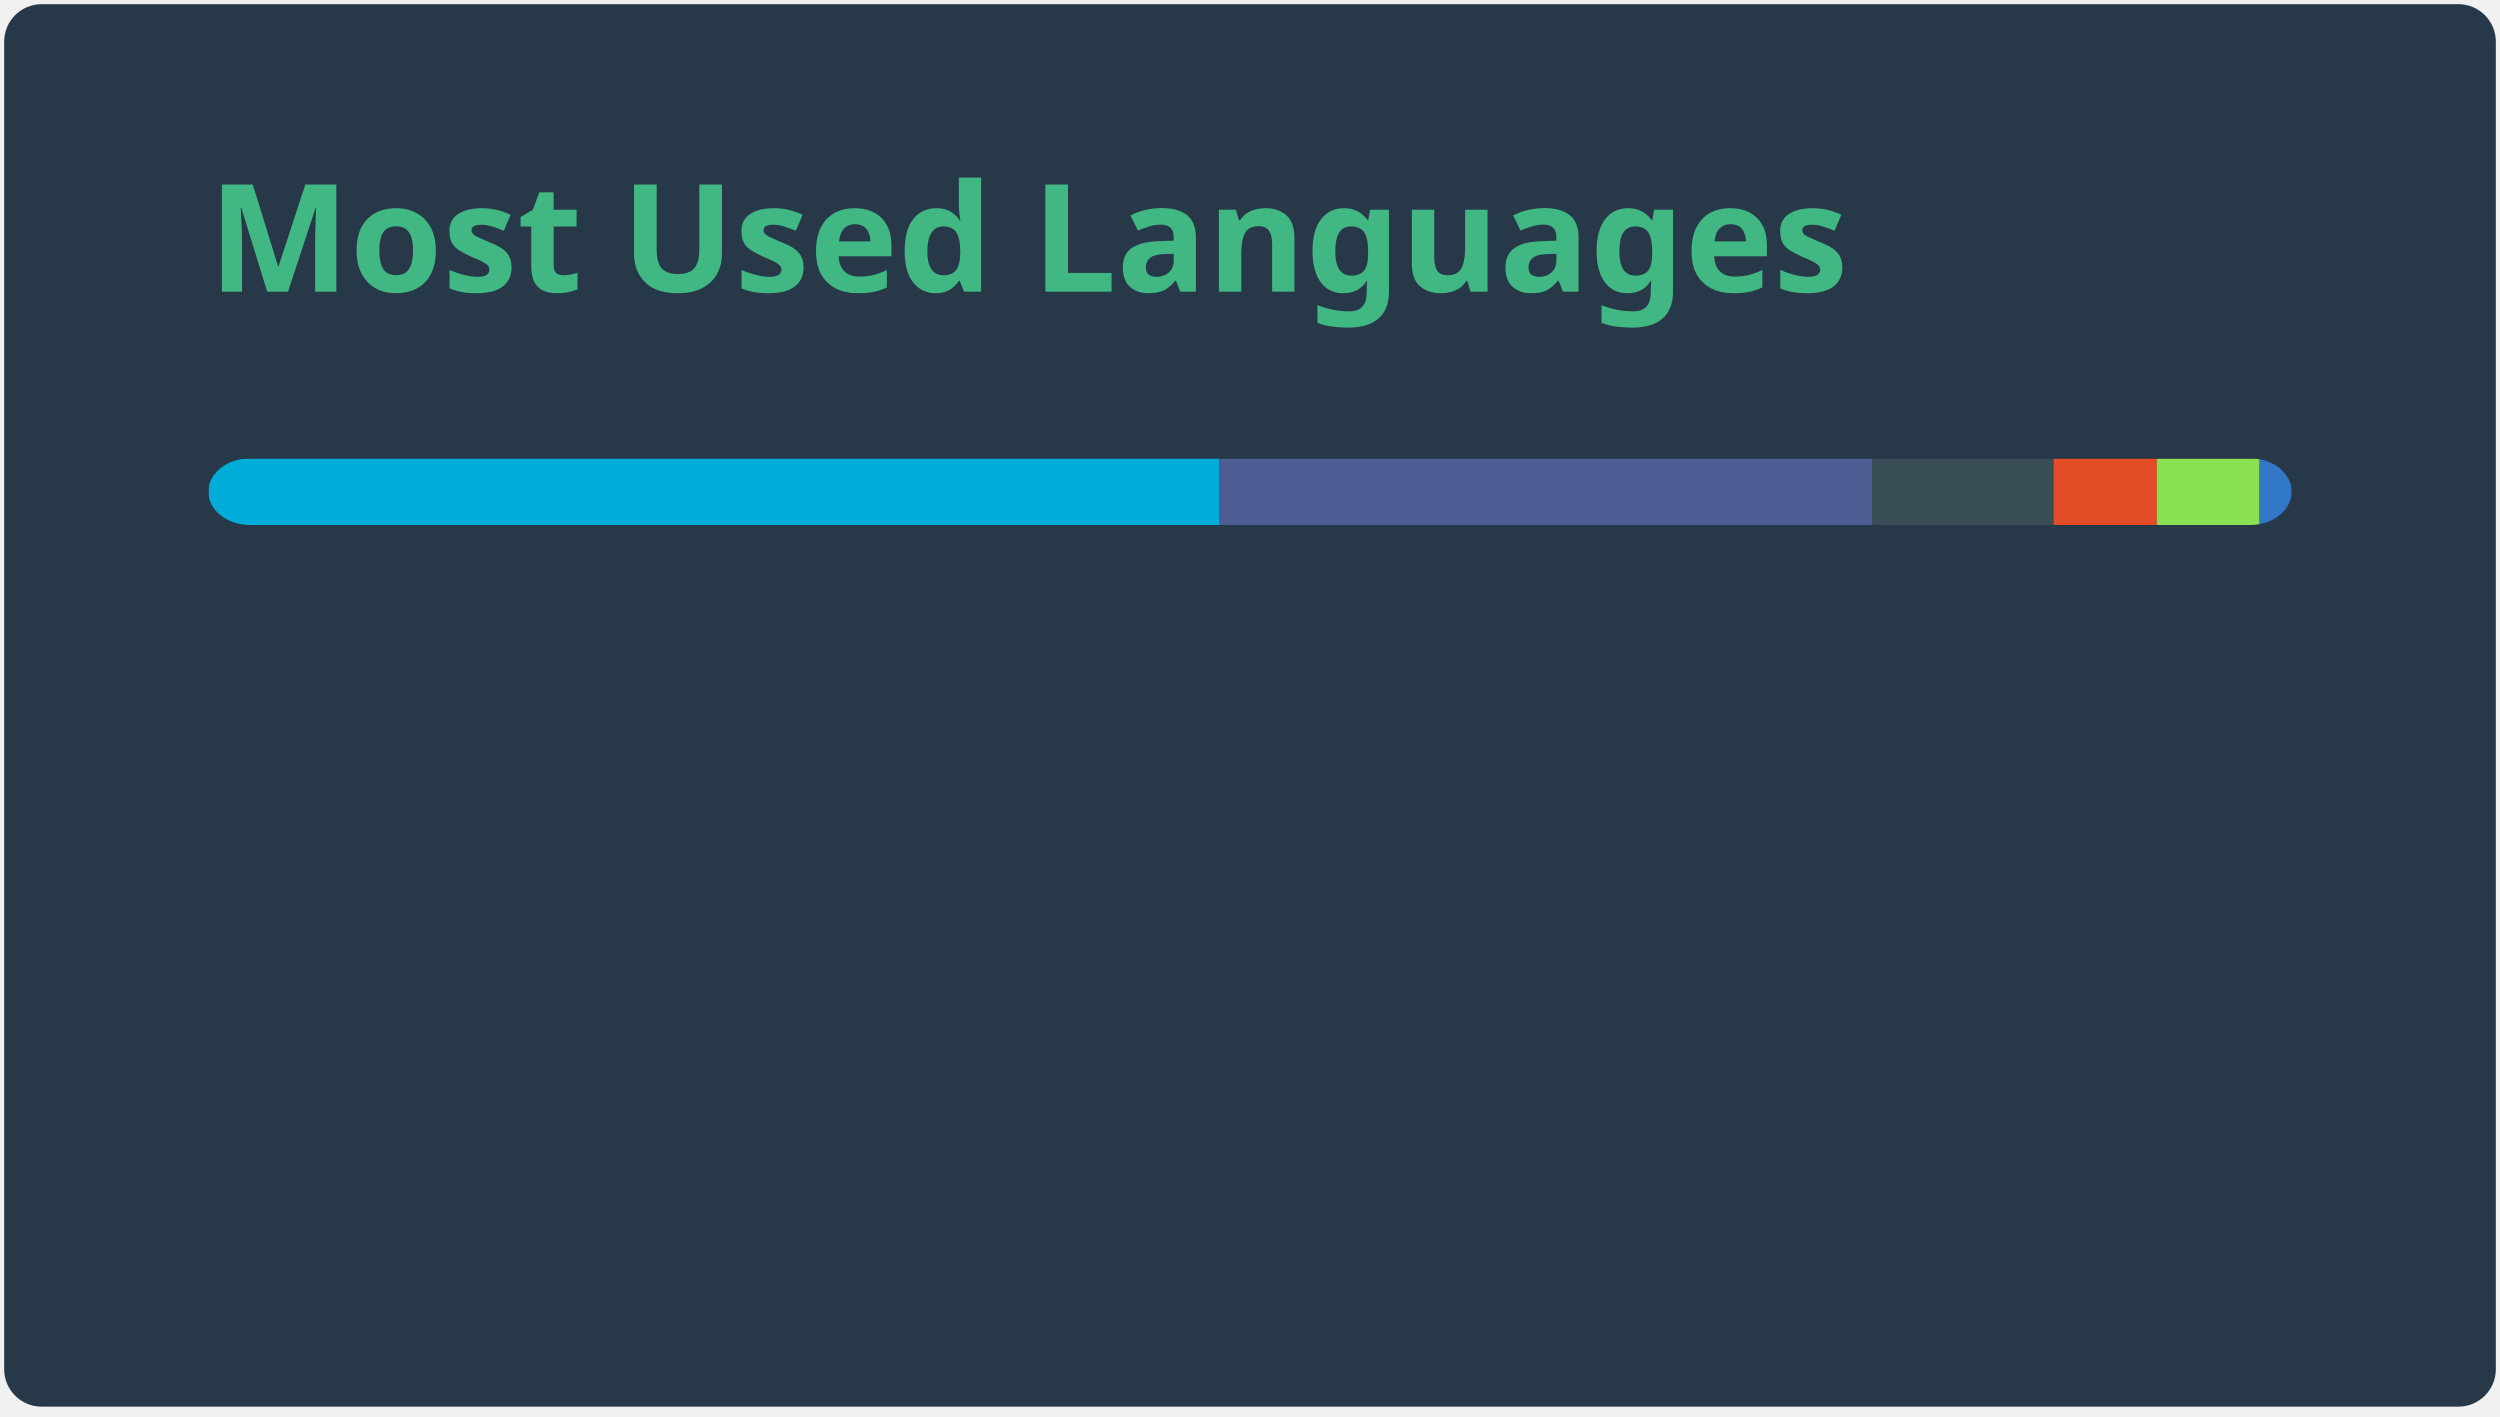
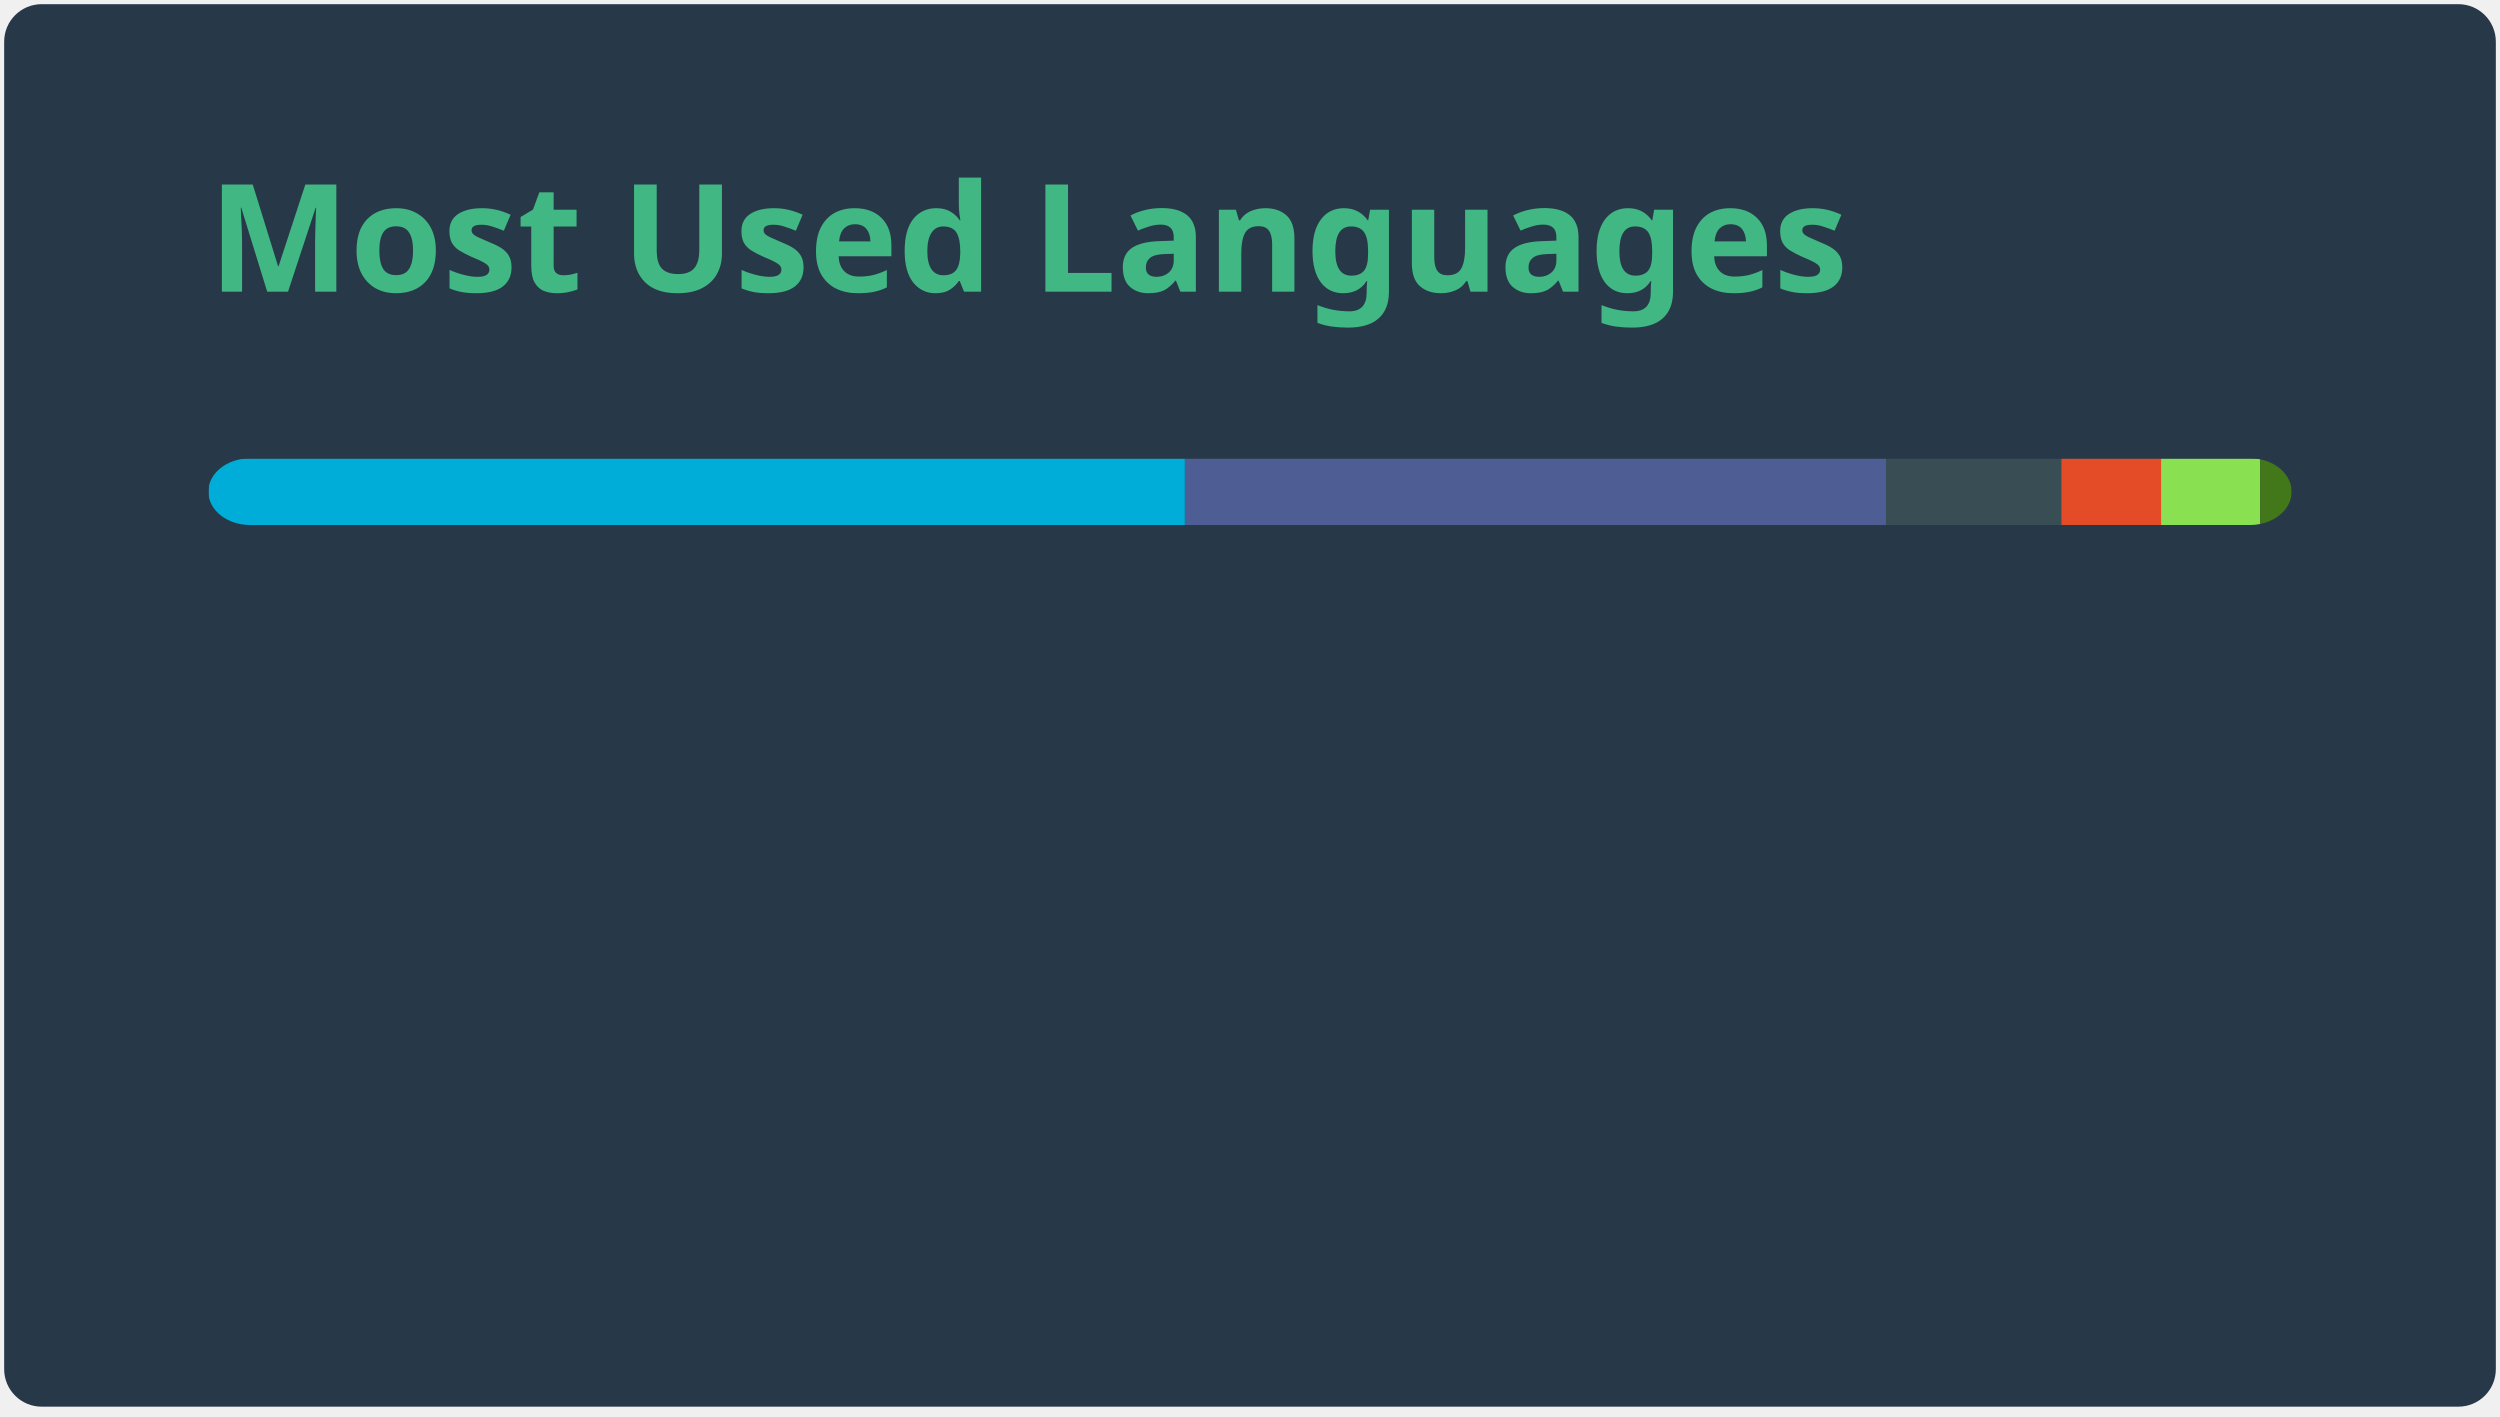
<svg xmlns="http://www.w3.org/2000/svg" width="300" height="170" viewBox="0 0 300 170" fill="none" role="img" aria-labelledby="descId">
  <style>
        .header {
            font: 600 18px 'Segoe UI', Ubuntu, Sans-Serif;
            fill: #41b883;
            animation: fadeInAnimation 0.8s ease-in-out forwards;
        }
        @supports(-moz-appearance: auto) {
             
            .header { font-size: 15.5px; }
        }

        @keyframes slideInAnimation {
            from {
                width: 0;
            }
            to {
                width: calc(100%-100px);
            }
        }
        @keyframes growWidthAnimation {
            from {
                width: 0;
            }
            to {
                width: 100%;
            }
        }
        .stat {
            font: 600 14px 'Segoe UI', Ubuntu, "Helvetica Neue", Sans-Serif; fill: #fffefe;
        }
        @supports(-moz-appearance: auto) {
             
            .stat { font-size:12px; }
        }
        .bold { font-weight: 700 }
        .lang-name {
            font: 400 11px "Segoe UI", Ubuntu, Sans-Serif;
            fill: #fffefe;
        }
        .stagger {
            opacity: 0;
            animation: fadeInAnimation 0.3s ease-in-out forwards;
        }
        #rect-mask rect{
            animation: slideInAnimation 1s ease-in-out forwards;
        }
        .lang-progress{
            animation: growWidthAnimation 0.6s ease-in-out forwards;
        }



         
        @keyframes scaleInAnimation {
            from {
                transform: translate(-5px, 5px) scale(0);
            }
            to {
                transform: translate(-5px, 5px) scale(1);
            }
        }
        @keyframes fadeInAnimation {
            from {
                opacity: 0;
            }
            to {
                opacity: 1;
            }
        }
    </style>
  <rect x="0.5" y="0.5" rx="4.5" height="99%" stroke="#e4e2e2" width="299" fill="#273849" stroke-opacity="0" />
  <g transform="translate(25, 35)">
    <g transform="translate(0, 0)">
      <text x="0" y="0" class="header">Most Used Languages</text>
    </g>
  </g>
  <g transform="translate(0, 55)">
    <svg x="25">
      <mask id="rect-mask">
        <rect x="0" y="0" width="250" height="8" fill="white" rx="5" />
      </mask>
-       <rect mask="url(#rect-mask)" x="0" y="0" width="121.335" height="8" fill="#00ADD8" />
-       <rect mask="url(#rect-mask)" x="121.335" y="0" width="78.319" height="8" fill="#4F5D95" />
-       <rect mask="url(#rect-mask)" x="199.654" y="0" width="21.778" height="8" fill="#384d54" />
-       <rect mask="url(#rect-mask)" x="221.432" y="0" width="12.391" height="8" fill="#e34c26" />
-       <rect mask="url(#rect-mask)" x="233.823" y="0" width="12.324" height="8" fill="#89e051" />
-       <rect mask="url(#rect-mask)" x="246.147" y="0" width="3.853" height="8" fill="#3178c6" />
+       <rect mask="url(#rect-mask)" x="0" y="0" width="117.188" height="8" fill="#00ADD8" />
+       <rect mask="url(#rect-mask)" x="117.188" y="0" width="84.138" height="8" fill="#4F5D95" />
+       <rect mask="url(#rect-mask)" x="201.326" y="0" width="21.033" height="8" fill="#384d54" />
+       <rect mask="url(#rect-mask)" x="222.359" y="0" width="11.967" height="8" fill="#e34c26" />
+       <rect mask="url(#rect-mask)" x="234.327" y="0" width="11.903" height="8" fill="#89e051" />
+       <rect mask="url(#rect-mask)" x="246.229" y="0" width="3.771" height="8" fill="#427819" />
      <g transform="translate(0, 25)">
        <g transform="translate(0, 0)">
          <g transform="translate(0, 0)">
            <g class="stagger" style="animation-delay: 450ms">
              <circle cx="5" cy="6" r="5" fill="#00ADD8" />
              <text x="15" y="10" class="lang-name">
-                                     Go 48.53%
+                                     Go 46.88%
                                </text>
            </g>
          </g>
          <g transform="translate(0, 25)">
            <g class="stagger" style="animation-delay: 600ms">
              <circle cx="5" cy="6" r="5" fill="#4F5D95" />
              <text x="15" y="10" class="lang-name">
-                                     PHP 31.33%
+                                     PHP 33.66%
                                </text>
            </g>
          </g>
          <g transform="translate(0, 50)">
            <g class="stagger" style="animation-delay: 750ms">
              <circle cx="5" cy="6" r="5" fill="#384d54" />
              <text x="15" y="10" class="lang-name">
-                                     Dockerfile 8.71%
+                                     Dockerfile 8.41%
                                </text>
            </g>
          </g>
        </g>
        <g transform="translate(150, 0)">
          <g transform="translate(0, 0)">
            <g class="stagger" style="animation-delay: 450ms">
              <circle cx="5" cy="6" r="5" fill="#e34c26" />
              <text x="15" y="10" class="lang-name">
-                                     HTML 4.96%
+                                     HTML 4.79%
                                </text>
            </g>
          </g>
          <g transform="translate(0, 25)">
            <g class="stagger" style="animation-delay: 600ms">
              <circle cx="5" cy="6" r="5" fill="#89e051" />
              <text x="15" y="10" class="lang-name">
-                                     Shell 4.93%
+                                     Shell 4.76%
                                </text>
            </g>
          </g>
          <g transform="translate(0, 50)">
            <g class="stagger" style="animation-delay: 750ms">
-               <circle cx="5" cy="6" r="5" fill="#3178c6" />
+               <circle cx="5" cy="6" r="5" fill="#427819" />
              <text x="15" y="10" class="lang-name">
-                                     TypeScript 1.54%
+                                     Makefile 1.51%
                                </text>
            </g>
          </g>
        </g>
      </g>
    </svg>
  </g>
</svg>
